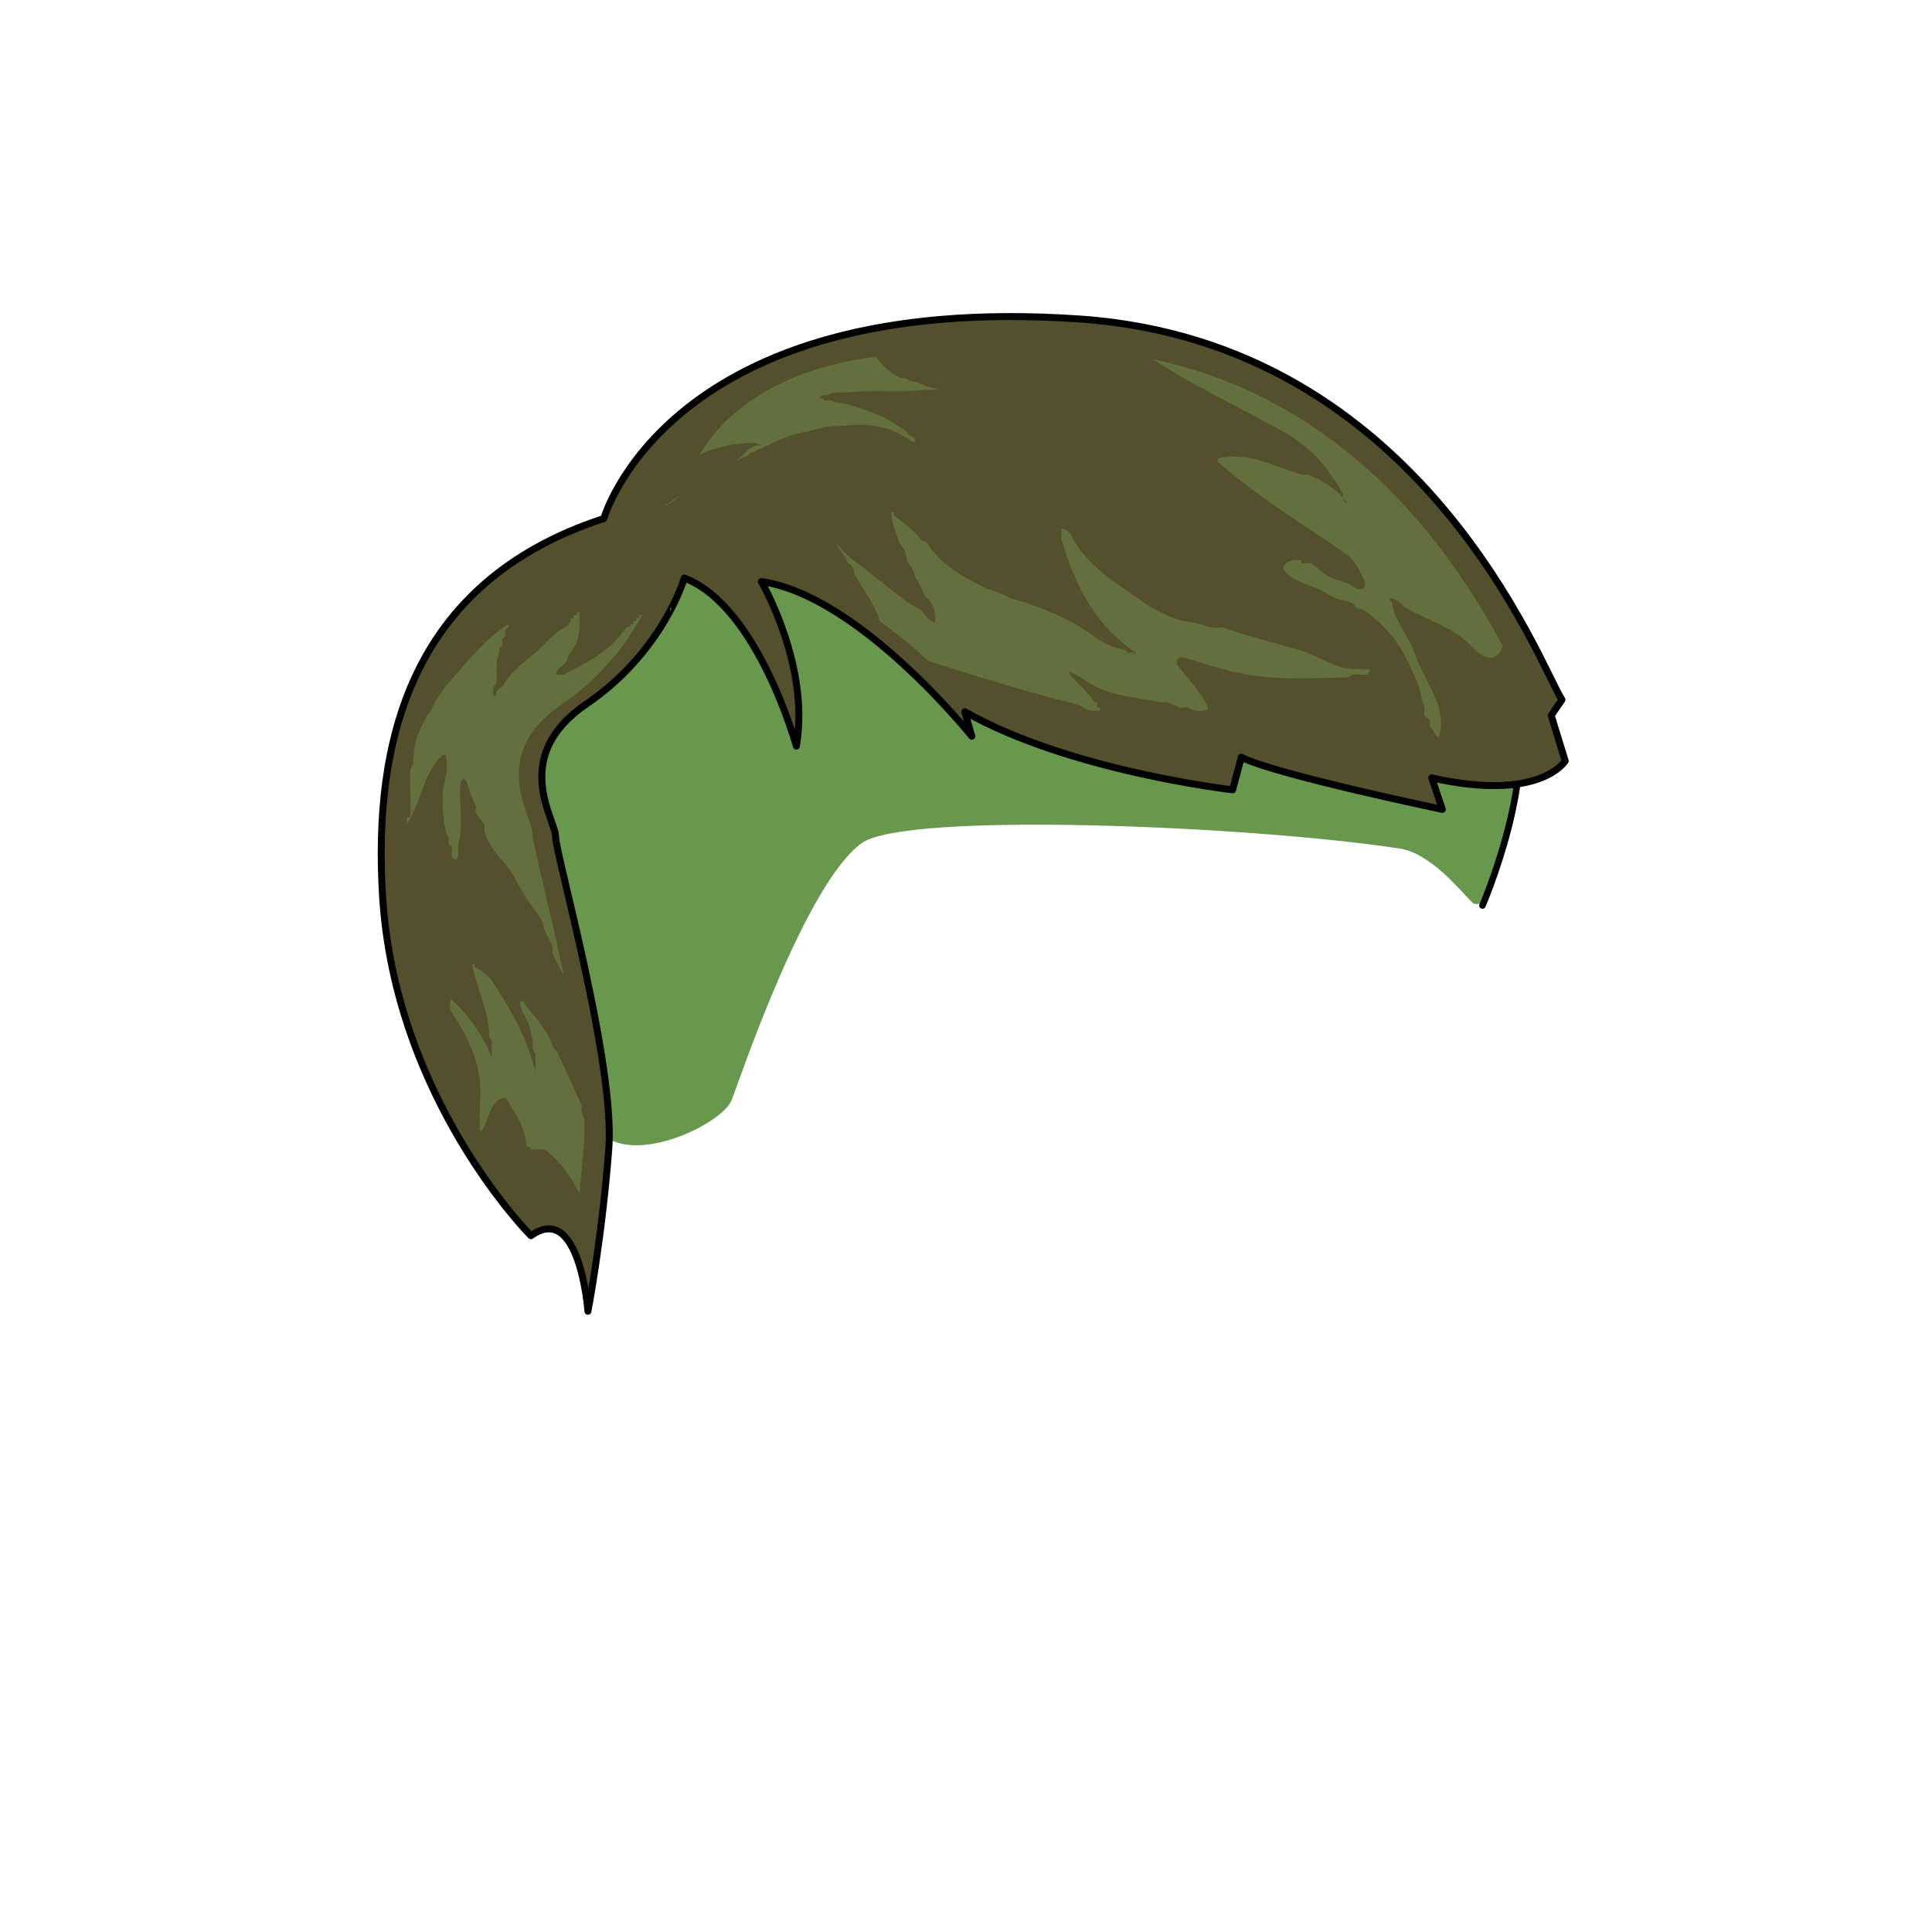
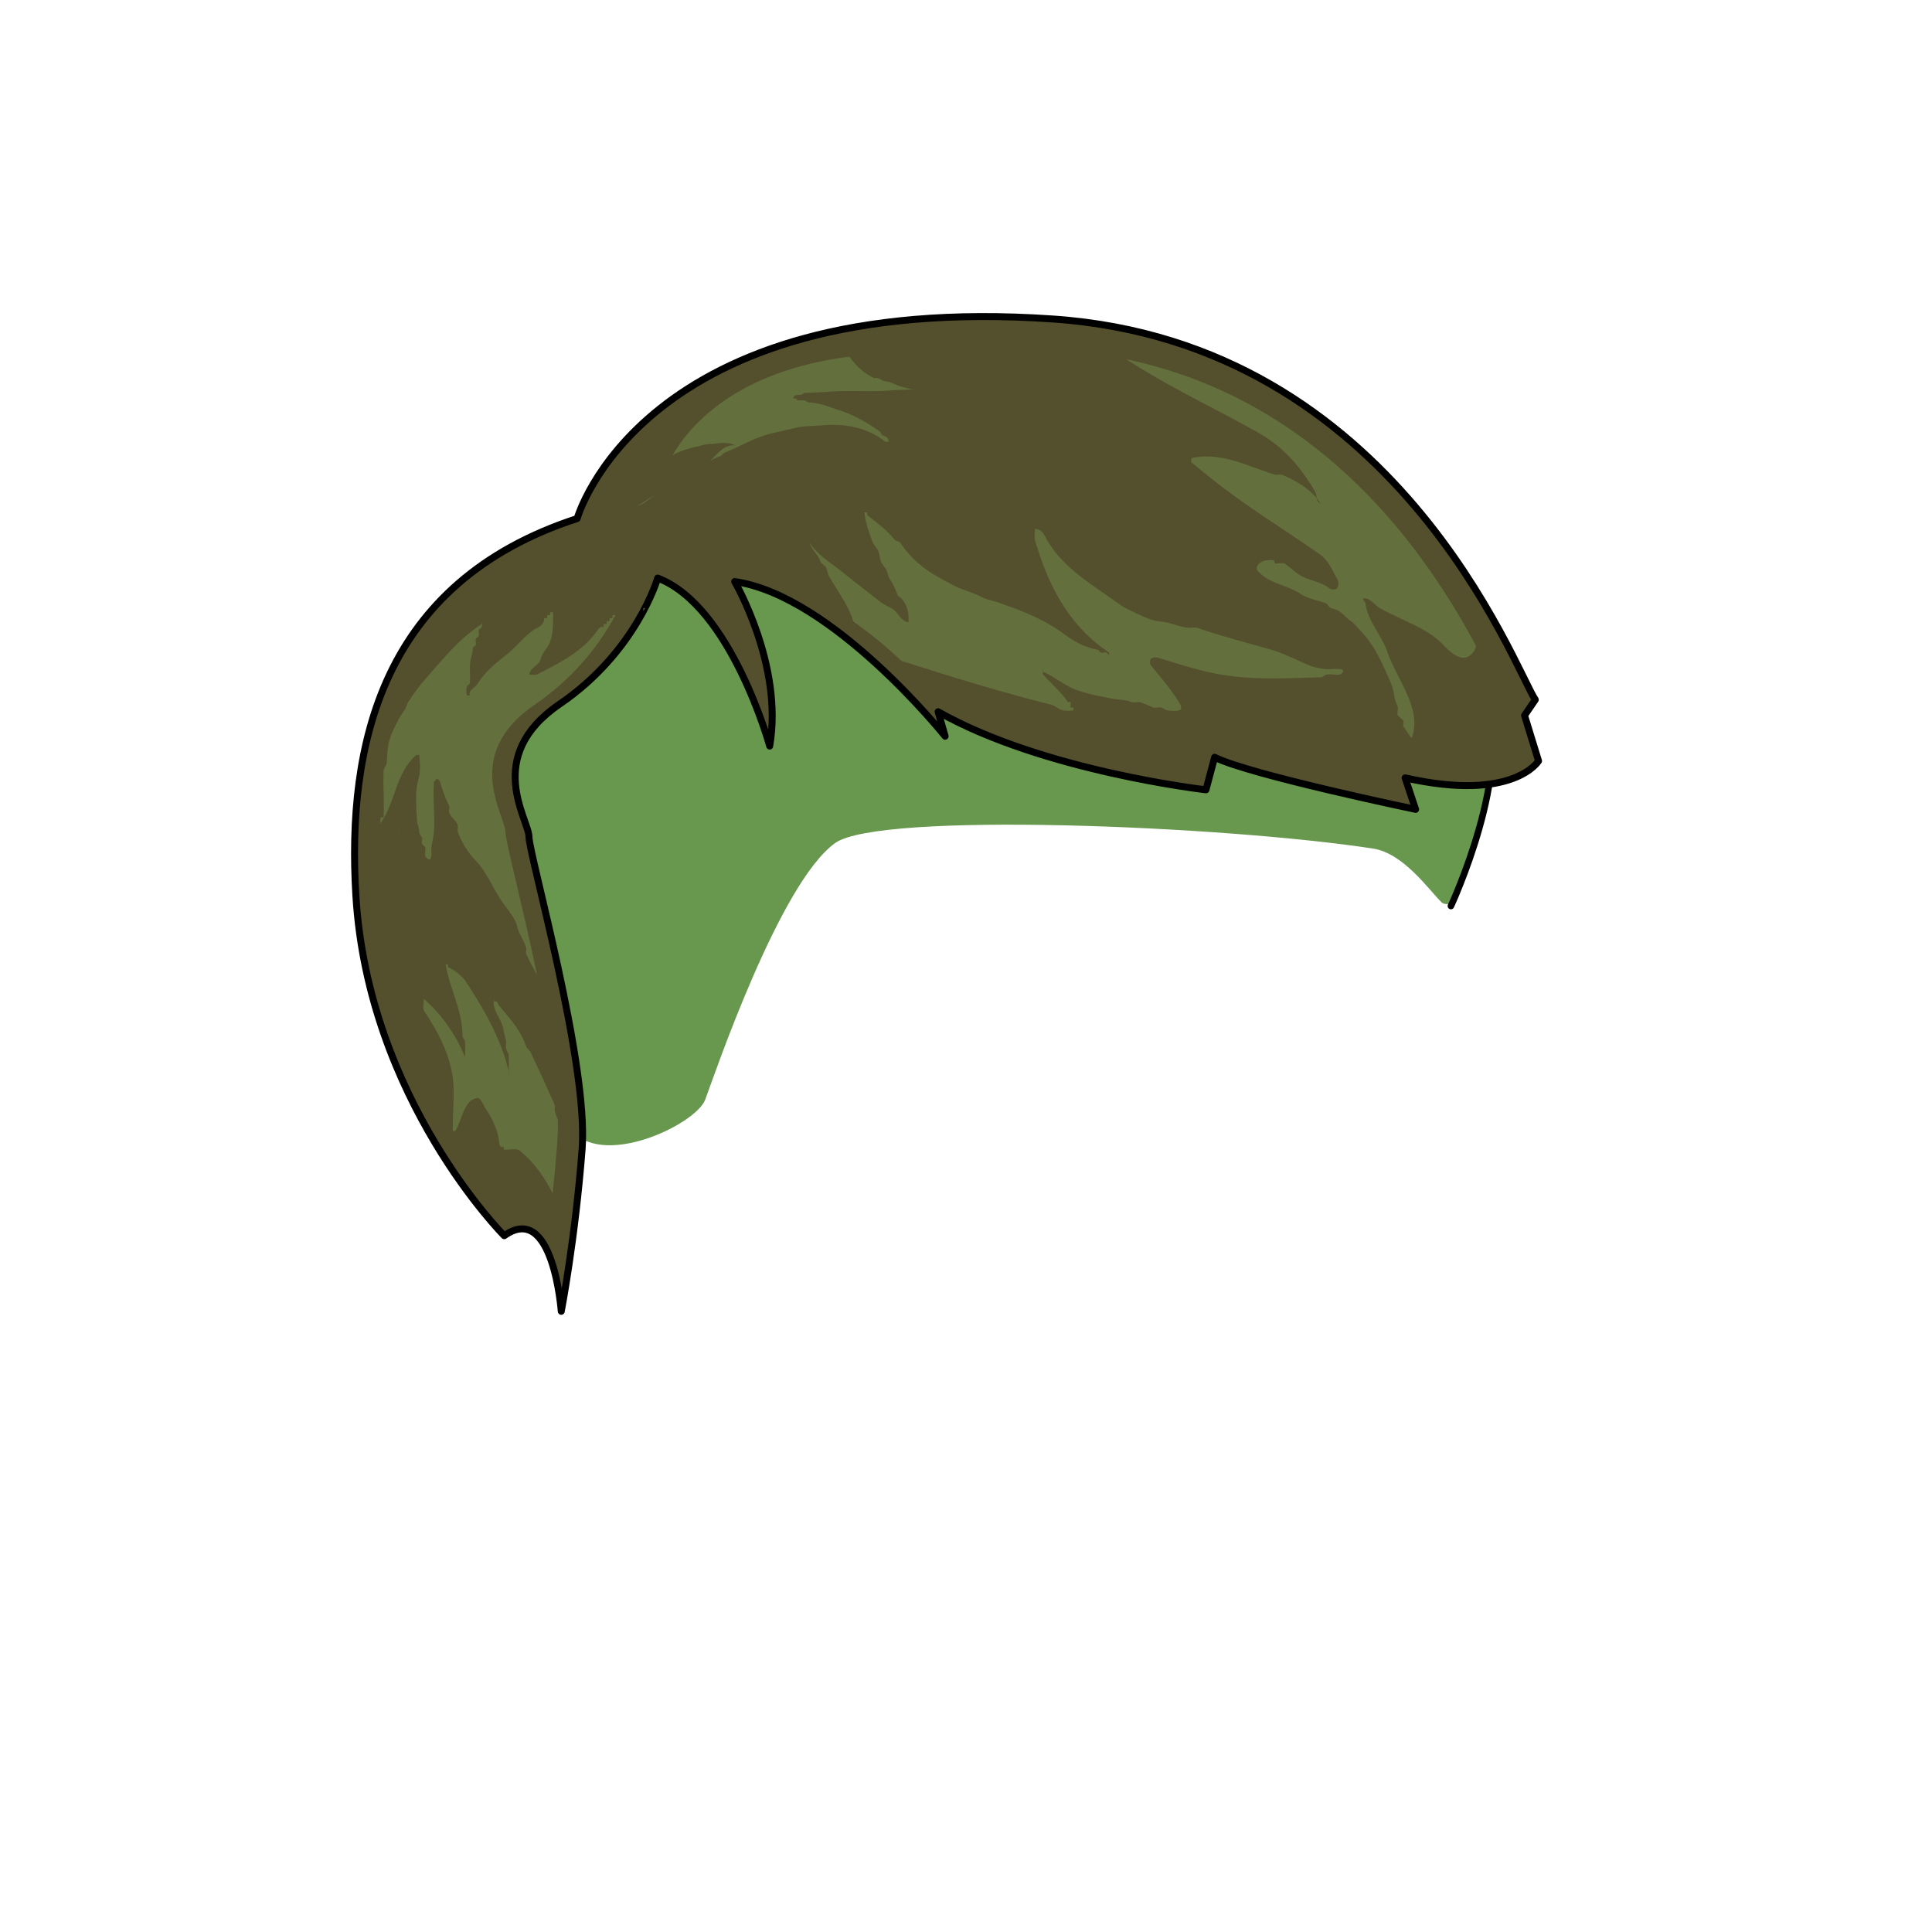
<svg xmlns="http://www.w3.org/2000/svg" viewBox="0 0 2500 2500">
  <g>
-     <path d="M771,1459c-7.35-10.29-172-384-116-536S919,695,975,671s952.36,172.4,980.22,234.43C1995,994,1918,1168,1918,1168s-8.39,4.38-13-.25c-16.73-16.81-54-63.65-94-69.75-193.7-29.56-639-48.16-696-7-72,52-156,300-168,332S811,1515,771,1459Z" style="fill: #68984e" />
-     <path d="M1955.22,905.43c39.78,88.57-36.89,266.24-36.89,266.24" style="fill: none;stroke: #000;stroke-linecap: round;stroke-linejoin: round;stroke-width: 8.504px" />
-     <path d="M687,1599s-176-176-192-440c-11.83-195.21,33.16-405.66,286.34-488,0,0,82.5-295.11,616-258.19,443.87,30.71,596.66,451.85,623.83,492.62l-13.92,20.34,18.12,58.89s-32.24,53.6-172.66,21.89l13.59,40.77s-214.78-44.77-260.07-67.41L1595,1022s-210.68-24-346.57-101l9.06,31.71S1112,770.66,985.18,752.54c0,0,63.42,108.71,45.3,212.89,0,0-49.83-181.19-144.95-217.42,0,0-27.18,95.12-126.83,163.07S719,1060.35,719,1083s77.29,293.12,68.77,403.84c-9,117-27,210-27,210S750.42,1553.7,687,1599Z" style="fill: #54502d;stroke: #000;stroke-linecap: round;stroke-linejoin: round;stroke-width: 9px;isolation: isolate" />
-     <path d="M551,1079c0-2.19-.19-4.58-0.32-7C550.3,1073.94,551,1076.47,551,1079Z" style="fill: #636f3c" />
-     <path d="M1772.07,866.64c-8.89-2.67-18.67.89-28.46-1.78a66.65,66.65,0,0,1-14.23-3.56c-15.12-6.23-30.24-14.23-46.24-19.56-33.79-9.78-65.81-17.79-99.6-29.35-3.56-.89-7.11,0-10.67,0-12.45-.89-23.12-7.11-35.57-8-10.67-.89-21.34-5.34-32-10.67-7.11-3.56-14.23-6.23-20.45-10.67-35.57-25.79-72.92-46.24-95.15-83.59-2.67-5.34-6.23-15.12-16-15.12,0,4.45-.89,9.78,0,14.23,16.9,57.8,42.68,110.27,96,145.84V848c-0.89-.89-1.78-2.67-3.56-3.56-2.67-.89-4.45.89-7.11,0-1.78-.89-1.78-2.67-3.56-3.56-15.12-2.67-27.57-8.89-39.13-16.9-18.67-14.23-37.35-24-56.91-32-9.78-4.45-19.56-7.11-28.46-10.67-8-3.56-16.9-4.45-24.9-8-9.78-5.34-18.67-8-28.46-11.56-7.11-2.67-14.23-7.11-21.34-10.67-22.23-11.56-41.8-25.79-56.91-48.91-1.78-1.78-5.34-1.78-7.11-3.56-10.67-13.34-22.23-21.34-35.57-32V663h-3.56c0.89,13.34,6.22,26.68,10.67,39.13,1.78,3.56,5.34,7.11,7.11,10.67,1.78,4.45,1.78,9.78,3.56,14.23,1.78,3.56,5.34,7.11,7.11,10.67s1.78,7.11,3.56,10.67c5.34,7.11,8,14.23,10.67,21.34,1.78,2.67,5.34,4.45,7.11,7.11,6.23,8.89,8,17.79,7.11,28.46-10.67-1.78-13.34-13.34-21.34-17.79-6.22-3.56-12.45-6.22-17.79-10.67-14.23-11.56-27.57-21.34-41.8-32.9-16.9-14.23-35.57-24-47.13-41.8,2.67,9.78,11.56,15.12,14.23,24.9,1.78,2.67,5.34,4.45,7.11,7.11,1.78,3.56,1.78,7.11,3.56,10.67,10.79,19.91,25.44,37.51,31.69,59.28A604.07,604.07,0,0,1,1201,855.14C1265.29,875.85,1328,895,1395,912c5.34,1.78,8.89,5.34,14.23,7.11a38.28,38.28,0,0,0,14.23,0v-3.56h-3.56c-0.89-1.78.89-5.34,0-7.11h-3.56c-9.78-14.23-21.34-23.12-32-35.57-0.89-1.78,0-4.45,0-7.11v3.56c10.67,4.45,19.56,11.56,29.35,16.9,17.79,10.67,38.24,13.34,59.58,17.79,8.89,1.78,16.9.89,24.9,4.45,3.56,0.89,7.11,0,10.67,0,6.23,1.78,11.56,4.45,17.79,7.11,3.56,0.89,7.11-.89,10.67,0,2.67,0.89,4.45,2.67,7.11,3.56,6.22,0.89,12.45,1.78,17.79-.89,0.89,0,.89-4.45,0-6.23-11.56-18.67-24-33.79-38.24-50.69-1.78-1.78-1.78-8,0-8.89,2.67-2.67,8.89-1.78,13.34,0,29.35,8.89,58.69,18.67,88.93,22.23,39.13,5.34,78.26,2.67,117.38,1.78,2.67,0,4.45-2.67,7.11-3.56,6.22-.89,11.56.89,17.79,0C1771.18,872,1773.85,867.53,1772.07,866.64Z" style="fill: #636f3c" />
-     <path d="M1763,627a61.73,61.73,0,0,0-5.16-7.18C1758.35,622.86,1759.44,625.81,1763,627Z" style="fill: #636f3c" />
-     <path d="M1656.87,556.63c27.79,14.82,50,34.28,69.48,63.92,3.71,4.63,7.41,11.12,11.12,18.53,0.38,1.5.45,3.47,0.78,5.39a57.33,57.33,0,0,1,4.78,6.65c-3.3-1.1-4.31-3.83-4.78-6.65-11-13.27-28.22-23.09-43.39-29.48-3.71-1.85-7.41,0-11.12-.93-36.13-11.12-68.55-29.64-107.46-21.31,0,0-.93,4.63,0,5.56,14.82,12,26.86,22.23,41.69,33.35,41.69,31.5,81.52,55.58,125.06,86.15,11.12,8.34,14.82,19.45,21.31,30.57,2.78,3.71,2.78,10.19,0,13-0.93,1.85-7.41,1.85-9.26,0-11.12-8.34-22.23-9.26-34.28-14.82-8.34-3.71-14.82-11.12-23.16-16.67-2.78-2.78-9.26,0-13.9-.93v-3.71c-4.63-.93-10.19-0.93-14.82.93-5.56,1.85-11.12,8.34-6.48,13,14.82,16.67,36.13,16.67,55.58,29.64,9.26,6.48,21.31,7.41,32.42,12,2.78,1.85,4.63,6.48,7.41,6.48,12,1.85,16.67,11.12,25,16.67,3.71,1.85,6.49,6.48,11.12,11.12,16.67,16.67,26.87,38,36.13,59.29,3.71,7.41,7.41,16.67,8.34,25a53.9,53.9,0,0,0,4.63,14.82c0.93,3.71-.93,7.41,0,11.12,1.85,2.78,5.56,4.63,7.41,7.41,0.93,1.85-.93,5.56,0,7.41,4.63,5.56,10.19,16.67,11.12,13.9,13-37.05-18.53-73.18-31.5-109.31-6.48-21.31-25.94-40.76-28.72-63.92,0-1.85-4.63-5.56-2.78-6.48,9.26-.93,14.82,9.26,22.23,13,27.79,15.75,58.36,24.09,80.59,46.32,8.34,9.26,22.23,22.23,33.35,15.75,5.35-3,8.16-7.83,9.79-13.5-60.35-112.72-194.1-316.58-452.87-371.08,5.92,3.73,11.86,7.49,17.89,11.25C1559.6,506.6,1606.85,528.84,1656.87,556.63Z" style="fill: #636f3c" />
-     <path d="M954.34,574.52c10.3-.61,21.21-3.64,31.52,1.82-14.94-1.32-22.87,11.07-33,20.52a52.55,52.55,0,0,1,13.64-6.58c1.82-.61,3-3,4.85-4.24,21.82-8.48,41.21-21.21,65.46-26.06,10.91-2.42,20.61-4.85,31.52-7.27,10.3-1.82,20.61-1.21,31.52-2.42,27.88-2.42,57.58,3,80,21.21,1.21,0.61,3,0,4.85,0-0.61-3.64-1.82-6.06-7.27-7.88-3-.61-3-4.85-5.46-6.06-17.58-12.12-34.55-21.82-55.15-27.88-11.52-4.24-23.64-8.49-36.36-9.09-1.82-.61-3-1.82-4.85-2.42-3-.61-6.67,0-9.7,0,0-5.45-6.67.61-4.24-4.85,1.21-2.42,4.85-2.42,9.09-2.42,1.82,0,3-1.82,4.85-2.42,9.09-.61,17.58-0.61,26.67-1.21,29.7-3,59.4.61,89.7-2.42,10.3-.61,21.21-0.61,31.52-1.21-4.24,0-8.48.61-12.12-.61a75.41,75.41,0,0,1-9.7-2.42c-7.27-1.82-13.94-6.67-21.82-7.27-3,0-6.06-3-9.7-4.24-1.82-.61-3.64.61-4.85,0a75.3,75.3,0,0,1-23.64-17.58,89.36,89.36,0,0,1-8.07-10C987.36,480.26,927.24,550.24,904.75,589c10.56-6,22.8-9.25,35-12C944.64,575.73,949.49,574.52,954.34,574.52Z" style="fill: #636f3c" />
-     <path d="M880.49,640.85c-7.08,4.54-13.9,9.6-21.49,14.15C867.25,652,874.13,646.76,880.49,640.85Z" style="fill: #636f3c" />
-     <path d="M707.19,1384c-0.1,3.66-.19,7.32-0.19,11C707,1391.34,707.82,1387.68,707.19,1384Z" style="fill: #636f3c" />
-     <path d="M752.17,1429.39c-10.19-23.11-20.38-45.36-31.35-68.47-1.57-2.57-4.7-4.28-5.49-6.85-7.05-21.4-21.16-35.95-34.49-52.21-1.57-.86-1.57-4.28-3.92-6h-3.14v-3.42c-3.14,14.55,8.62,24,11.76,37.66a114.54,114.54,0,0,0,3.14,13.69c1.57,4.28,0,9.42.78,13.69,0.78,2.57,2.35,4.28,3.14,6.85a210.94,210.94,0,0,1,.15,21.41c0.49,3.13-.15,6.27-0.15,9.4,0-3.13.07-6.27,0.15-9.4,0-.29-0.09-0.58-0.15-0.87-1.57-4.28-2.35-8.56-3.92-13.69-11.76-37.66-30.57-69.33-52.52-102.71a63.07,63.07,0,0,0-21.95-17.12v-3.42h-3.14c5.49,31.67,21.95,59.91,21.95,92.44,0,2.57,2.35,4.28,3.14,6.85,0.78,6.85,0,13.69,0,20.54-11.76-29.1-30.57-55.63-53.3-75.32,0,6-1.57,12.84.78,16.26,16.46,24.82,29,47.93,35.27,77,5.49,24.82.78,51.35,1.57,77.89h3.14c9.41-15.41,11-40.23,28.22-42.79,4.7-.86,7.05,7.7,11,13.69,8.62,12.84,16.46,28.25,18,46.22,0,2.57,2.35,4.28,5.49,3.42v3.42c7.05,0.86,16.46-2.57,21.16,1.71,18.28,15.08,31.59,34,42.12,54.93,2.32-21.58,4.53-45.38,6.3-70.47,0.53-7.5.63-15.87,0.38-24.91-1.6-4.12-3.38-8.18-4.12-12.62C752.17,1433.67,753,1431.1,752.17,1429.39Z" style="fill: #636f3c" />
-     <path d="M867,790.75c0.74-1.39,1.47-2.76,2.16-4.1A14.44,14.44,0,0,0,867,787v3.75Z" style="fill: #636f3c" />
-     <path d="M573.16,976.89H577c1,10.58,1.92,21.17-1,30.79-4.81,17.32-2.89,35.6-1.92,53.88,0,4.81,2.89,8.66,2.89,15.39,0,2.89,2.89,4.81,3.85,7.7,0,2.89-1,4.81,0,7.7,1,1.92,2.89,1.92,3.85,3.85,1,3.85-1,7.7,0,11.54,1,2.89,5.77,5.77,6.73,3.85,2.89-5.77,0-12.51,1.92-19.24,6.73-26.94,0-53.88,2.89-80.81,1-1,2.89-3.85,3.85-3.85s2.89,1.92,3.85,3.85a168.82,168.82,0,0,0,11.54,30.79c1,1.92,0,4.81,0,7.7,1,7.7,10.58,11.54,11.54,19.24,0,2.89-1,4.81,0,7.7a108.31,108.31,0,0,0,20.2,33.67c17.32,16.35,25,40.41,39.44,59.65,5.77,7.7,13.47,17.32,16.35,26,1.92,11.54,9.62,20.2,12.51,30.79,0,2.89-1,5.77,0,7.7a287.67,287.67,0,0,0,13.84,26.43c-18.75-89.88-40.78-172.35-40.78-184.21,0-21.79-57.69-100,38.19-165.4A327.86,327.86,0,0,0,830.87,796h-3.72v3.85H823.3v3.85h-3.85v3.85H815.6v3.85c-3.85-1-5.77,1-7.7,3.85-19.24,27.9-49.06,42.33-77,56.76-2.89,1.92-7.7,1-11.54,1,1-9.62,12.51-11.54,14.43-19.24,1.92-9.62,9.62-14.43,12.51-23.09,4.81-14.43,3.85-27.9,3.85-42.33v3.85h-3.85V796h-3.85v3.85h-3.85c0,8.66-6.73,11.54-12.51,14.43-15.39,10.58-24.05,24.05-38.48,34.63-14.43,11.54-26.94,22.13-35.6,36.56-2.89,4.81-11.54,6.73-9.62,14.43h-3.85a23.45,23.45,0,0,1,0-11.54c1-1.92,2.89-2.89,3.85-3.85,1-10.58-1-20.2,1-30.79,1-4.81,2.89-8.66,2.89-15.39,0-1,2.89-1.92,3.85-3.85,1-2.89-1-4.81,0-7.7,1-1.92,2.89-1.92,3.85-3.85,1-2.89-1-4.81,0-7.7,1-1.92,2.89-1.92,3.85-3.85,1-2.89,0-4.81,0-7.7v3.85c-29.82,19.24-49.06,44.25-72.15,70.23-8.66,9.62-15.39,19.24-23.09,30.79-1.92,2.89-1.92,6.73-4.81,10.58C551,927.82,546.22,938.4,541.41,949c-5.77,13.47-5.77,26-6.73,39.44-1,2.89-2.89,4.81-3.85,7.7-1,20.2,1,41.37,0,61.57H527a35.37,35.37,0,0,0-.31,8.67,3.8,3.8,0,0,1,.31-1C547.19,1035.57,546.22,1000.94,573.16,976.89Z" style="fill: #636f3c" />
+     <path d="M736.5,1459c-7.35-10.29-172-384-116-536s264-228,320-252,952.36,172.4,980.22,234.43C1960.5,994,1883.5,1168,1883.5,1168s-13.1,4.63-18.25-.5c-17.31-17.26-49.42-63.5-88.75-69.5-193.7-29.56-639-48.16-696-7-72,52-156,300-168,332S776.5,1515,736.5,1459Z" style="fill: #68984e" />
+     <path d="M1920.72,905.43c39.78,88.57-43.22,266.94-43.22,266.94" style="fill: none;stroke: #000;stroke-linecap: round;stroke-linejoin: round;stroke-width: 8.504px" />
+     <path d="M652.5,1599s-176-176-192-440c-11.83-195.21,33.16-405.66,286.34-488,0,0,82.5-295.11,616-258.19,443.87,30.71,596.66,451.85,623.83,492.62l-13.92,20.34,18.12,58.89s-32.24,53.6-172.66,21.89l13.59,40.77s-214.78-44.77-260.07-67.41L1560.5,1022s-210.68-24-346.57-101l9.06,31.71S1077.51,770.66,950.68,752.54c0,0,63.42,108.71,45.3,212.89,0,0-49.83-181.19-144.95-217.42,0,0-27.18,95.12-126.83,163.07S684.5,1060.35,684.5,1083s77.29,293.12,68.77,403.84c-9,117-27,210-27,210S715.92,1553.7,652.5,1599Z" style="fill: #54502d;stroke: #000;stroke-linecap: round;stroke-linejoin: round;stroke-width: 9px;isolation: isolate" />
+     <path d="M516.5,1079c0-2.19-.19-4.58-0.32-7C515.8,1073.94,516.5,1076.47,516.5,1079Z" style="fill: #636f3c" />
+     <path d="M1737.58,866.64c-8.89-2.67-18.67.89-28.46-1.78a66.65,66.65,0,0,1-14.23-3.56c-15.12-6.23-30.24-14.23-46.24-19.56C1614.86,832,1582.84,824,1549,812.4c-3.56-.89-7.11,0-10.67,0-12.45-.89-23.12-7.11-35.57-8-10.67-.89-21.34-5.34-32-10.67-7.11-3.56-14.23-6.23-20.45-10.67-35.57-25.79-72.92-46.24-95.15-83.59-2.67-5.34-6.23-15.12-16-15.12,0,4.45-.89,9.78,0,14.23,16.9,57.8,42.68,110.27,96,145.84V848c-0.89-.89-1.78-2.67-3.56-3.56-2.67-.89-4.45.89-7.11,0-1.78-.89-1.78-2.67-3.56-3.56-15.12-2.67-27.57-8.89-39.13-16.9-18.67-14.23-37.35-24-56.91-32-9.78-4.45-19.56-7.11-28.46-10.67-8-3.56-16.9-4.45-24.9-8-9.78-5.34-18.67-8-28.46-11.56C1236,759,1228.91,754.6,1221.8,751c-22.23-11.56-41.8-25.79-56.91-48.91-1.78-1.78-5.34-1.78-7.11-3.56-10.67-13.34-22.23-21.34-35.57-32V663h-3.56c0.89,13.34,6.22,26.68,10.67,39.13,1.78,3.56,5.34,7.11,7.11,10.67,1.78,4.45,1.78,9.78,3.56,14.23,1.78,3.56,5.34,7.11,7.11,10.67s1.78,7.11,3.56,10.67c5.34,7.11,8,14.23,10.67,21.34,1.78,2.67,5.34,4.45,7.11,7.11,6.23,8.89,8,17.79,7.11,28.46-10.67-1.78-13.34-13.34-21.34-17.79-6.23-3.56-12.45-6.22-17.79-10.67-14.23-11.56-27.57-21.34-41.8-32.9-16.9-14.23-35.57-24-47.13-41.8,2.67,9.78,11.56,15.12,14.23,24.9,1.78,2.67,5.34,4.45,7.11,7.11,1.78,3.56,1.78,7.11,3.56,10.67,10.79,19.91,25.44,37.51,31.69,59.28a604.06,604.06,0,0,1,62.44,51.05c64.26,20.71,126.93,39.88,194,56.85,5.34,1.78,8.89,5.34,14.23,7.11a38.28,38.28,0,0,0,14.23,0v-3.56h-3.56c-0.89-1.78.89-5.34,0-7.11h-3.56c-9.78-14.23-21.34-23.12-32-35.57-0.89-1.78,0-4.45,0-7.11v3.56c10.67,4.45,19.56,11.56,29.35,16.9,17.79,10.67,38.24,13.34,59.58,17.79,8.89,1.78,16.9.89,24.9,4.45,3.56,0.89,7.11,0,10.67,0,6.23,1.78,11.56,4.45,17.79,7.11,3.56,0.89,7.11-.89,10.67,0,2.67,0.89,4.45,2.67,7.11,3.56,6.22,0.89,12.45,1.78,17.79-.89,0.89,0,.89-4.45,0-6.23-11.56-18.67-24-33.79-38.24-50.69-1.78-1.78-1.78-8,0-8.89,2.67-2.67,8.89-1.78,13.34,0,29.35,8.89,58.69,18.67,88.93,22.23,39.13,5.34,78.26,2.67,117.38,1.78,2.67,0,4.45-2.67,7.11-3.56,6.22-.89,11.56.89,17.79,0C1736.69,872,1739.35,867.53,1737.58,866.64Z" style="fill: #636f3c" />
+     <path d="M1728.5,627a61.73,61.73,0,0,0-5.16-7.18C1723.85,622.86,1724.94,625.81,1728.5,627Z" style="fill: #636f3c" />
+     <path d="M1622.37,556.63c27.79,14.82,50,34.28,69.48,63.92,3.71,4.63,7.41,11.12,11.12,18.53,0.38,1.5.45,3.47,0.78,5.39a57.32,57.32,0,0,1,4.78,6.65c-3.3-1.1-4.31-3.83-4.78-6.65-11-13.27-28.22-23.09-43.39-29.48-3.71-1.85-7.41,0-11.12-.93-36.13-11.12-68.55-29.64-107.46-21.31,0,0-.93,4.63,0,5.56,14.82,12,26.86,22.23,41.69,33.35,41.69,31.5,81.52,55.58,125.06,86.15,11.12,8.34,14.82,19.45,21.31,30.57,2.78,3.71,2.78,10.19,0,13-0.93,1.85-7.41,1.85-9.26,0-11.12-8.34-22.23-9.26-34.28-14.82-8.34-3.71-14.82-11.12-23.16-16.67-2.78-2.78-9.26,0-13.9-.93v-3.71c-4.63-.93-10.19-0.93-14.82.93-5.56,1.85-11.12,8.34-6.48,13,14.82,16.67,36.13,16.67,55.58,29.64,9.26,6.48,21.31,7.41,32.42,12,2.78,1.85,4.63,6.48,7.41,6.48,12,1.85,16.67,11.12,25,16.67,3.71,1.85,6.49,6.48,11.12,11.12,16.67,16.67,26.87,38,36.13,59.29,3.7,7.41,7.41,16.67,8.34,25a53.9,53.9,0,0,0,4.63,14.82c0.93,3.71-.93,7.41,0,11.12,1.85,2.78,5.56,4.63,7.41,7.41,0.93,1.85-.93,5.56,0,7.41,4.63,5.56,10.19,16.67,11.12,13.9,13-37.05-18.53-73.18-31.5-109.31-6.48-21.31-25.94-40.76-28.72-63.92,0-1.85-4.63-5.56-2.78-6.48,9.26-.93,14.82,9.26,22.23,13,27.79,15.75,58.36,24.09,80.59,46.32,8.34,9.26,22.23,22.23,33.35,15.75,5.35-3,8.16-7.83,9.79-13.5-60.35-112.72-194.1-316.58-452.87-371.08,5.92,3.73,11.86,7.49,17.89,11.25C1525.1,506.6,1572.35,528.84,1622.37,556.63Z" style="fill: #636f3c" />
+     <path d="M919.84,574.52c10.3-.61,21.21-3.64,31.52,1.82-14.94-1.32-22.87,11.07-33,20.52A52.55,52.55,0,0,1,932,590.27c1.82-.61,3-3,4.85-4.24,21.82-8.48,41.21-21.21,65.46-26.06,10.91-2.42,20.61-4.85,31.52-7.27,10.3-1.82,20.61-1.21,31.52-2.42,27.88-2.42,57.58,3,80,21.21,1.21,0.61,3,0,4.85,0-0.61-3.64-1.82-6.06-7.27-7.88-3-.61-3-4.85-5.46-6.06-17.58-12.12-34.55-21.82-55.15-27.88-11.52-4.24-23.64-8.49-36.36-9.09-1.82-.61-3-1.82-4.85-2.42-3-.61-6.67,0-9.7,0,0-5.45-6.67.61-4.24-4.85,1.21-2.42,4.85-2.42,9.09-2.42,1.82,0,3-1.82,4.85-2.42,9.09-.61,17.58-0.61,26.67-1.21,29.7-3,59.39.61,89.7-2.42,10.3-.61,21.21-0.61,31.52-1.21-4.24,0-8.48.61-12.12-.61a75.4,75.4,0,0,1-9.7-2.42c-7.27-1.82-13.94-6.67-21.82-7.27-3,0-6.06-3-9.7-4.24-1.82-.61-3.64.61-4.85,0a75.3,75.3,0,0,1-23.64-17.58,89.38,89.38,0,0,1-8.07-10C952.86,480.26,892.74,550.24,870.26,589c10.56-6,22.8-9.25,35-12C910.14,575.73,915,574.52,919.84,574.52Z" style="fill: #636f3c" />
+     <path d="M846,640.85c-7.08,4.54-13.9,9.6-21.49,14.15C832.75,652,839.63,646.76,846,640.85Z" style="fill: #636f3c" />
+     <path d="M672.7,1384c-0.1,3.66-.19,7.32-0.19,11C672.5,1391.34,673.32,1387.68,672.7,1384Z" style="fill: #636f3c" />
+     <path d="M717.67,1429.39c-10.19-23.11-20.38-45.36-31.35-68.47-1.57-2.57-4.7-4.28-5.49-6.85-7.05-21.4-21.16-35.95-34.49-52.21-1.57-.86-1.57-4.28-3.92-6h-3.14v-3.42c-3.14,14.55,8.62,24,11.76,37.66a114.56,114.56,0,0,0,3.14,13.69c1.57,4.28,0,9.42.78,13.69,0.78,2.57,2.35,4.28,3.14,6.85a210.94,210.94,0,0,1,.15,21.41c0.49,3.13-.15,6.27-0.15,9.4,0-3.13.07-6.27,0.15-9.4,0-.29-0.09-0.58-0.15-0.87-1.57-4.28-2.35-8.56-3.92-13.69-11.76-37.66-30.57-69.33-52.52-102.71a63.06,63.06,0,0,0-21.95-17.12v-3.42h-3.14c5.49,31.67,21.95,59.91,21.95,92.44,0,2.57,2.35,4.28,3.14,6.85,0.78,6.85,0,13.69,0,20.54-11.76-29.1-30.57-55.63-53.3-75.32,0,6-1.57,12.84.78,16.26,16.46,24.82,29,47.93,35.27,77,5.49,24.82.78,51.35,1.57,77.89h3.14c9.41-15.41,11-40.23,28.22-42.79,4.7-.86,7.05,7.7,11,13.69,8.62,12.84,16.46,28.25,18,46.22,0,2.57,2.35,4.28,5.49,3.42v3.42c7.05,0.86,16.46-2.57,21.16,1.71,18.28,15.08,31.59,34,42.12,54.93,2.32-21.58,4.53-45.38,6.3-70.47,0.53-7.5.63-15.87,0.38-24.91-1.6-4.12-3.38-8.18-4.12-12.62C717.67,1433.67,718.46,1431.1,717.67,1429.39Z" style="fill: #636f3c" />
+     <path d="M832.5,790.75c0.74-1.39,1.47-2.76,2.16-4.1a14.43,14.43,0,0,0-2.16.35v3.75Z" style="fill: #636f3c" />
+     <path d="M538.66,976.89h3.85c1,10.58,1.92,21.17-1,30.79-4.81,17.32-2.89,35.6-1.92,53.88,0,4.81,2.89,8.66,2.89,15.39,0,2.89,2.89,4.81,3.85,7.7,0,2.89-1,4.81,0,7.7,1,1.92,2.89,1.92,3.85,3.85,1,3.85-1,7.7,0,11.54,1,2.89,5.77,5.77,6.73,3.85,2.89-5.77,0-12.51,1.92-19.24,6.73-26.94,0-53.88,2.89-80.81,1-1,2.89-3.85,3.85-3.85s2.89,1.92,3.85,3.85A168.82,168.82,0,0,0,581,1042.31c1,1.92,0,4.81,0,7.7,1,7.7,10.58,11.54,11.54,19.24,0,2.89-1,4.81,0,7.7a108.31,108.31,0,0,0,20.2,33.67c17.32,16.35,25,40.41,39.44,59.65,5.77,7.7,13.47,17.32,16.35,26,1.92,11.54,9.62,20.2,12.51,30.79,0,2.89-1,5.77,0,7.7a287.69,287.69,0,0,0,13.84,26.43c-18.75-89.88-40.78-172.35-40.78-184.21,0-21.79-57.69-100,38.19-165.4A327.86,327.86,0,0,0,796.37,796h-3.72v3.85H788.8v3.85H785v3.85H781.1v3.85c-3.85-1-5.77,1-7.7,3.85-19.24,27.9-49.06,42.33-77,56.76-2.89,1.92-7.7,1-11.54,1,1-9.62,12.51-11.54,14.43-19.24,1.92-9.62,9.62-14.43,12.51-23.09,4.81-14.43,3.85-27.9,3.85-42.33v3.85h-3.85V796H708v3.85h-3.85c0,8.66-6.73,11.54-12.51,14.43-15.39,10.58-24.05,24.05-38.48,34.63-14.43,11.54-26.94,22.13-35.6,36.56-2.89,4.81-11.54,6.73-9.62,14.43h-3.85a23.45,23.45,0,0,1,0-11.54c1-1.92,2.89-2.89,3.85-3.85,1-10.58-1-20.2,1-30.79,1-4.81,2.89-8.66,2.89-15.39,0-1,2.89-1.92,3.85-3.85,1-2.89-1-4.81,0-7.7,1-1.92,2.89-1.92,3.85-3.85,1-2.89-1-4.81,0-7.7,1-1.92,2.89-1.92,3.85-3.85,1-2.89,0-4.81,0-7.7v3.85c-29.82,19.24-49.06,44.25-72.15,70.23-8.66,9.62-15.39,19.24-23.09,30.79-1.92,2.89-1.92,6.73-4.81,10.58-6.73,8.66-11.54,19.24-16.35,29.82-5.77,13.47-5.77,26-6.73,39.44-1,2.89-2.89,4.81-3.85,7.7-1,20.2,1,41.37,0,61.57h-3.85a35.36,35.36,0,0,0-.31,8.67,3.8,3.8,0,0,1,.31-1C512.69,1035.57,511.73,1000.94,538.66,976.89Z" style="fill: #636f3c" />
  </g>
</svg>
